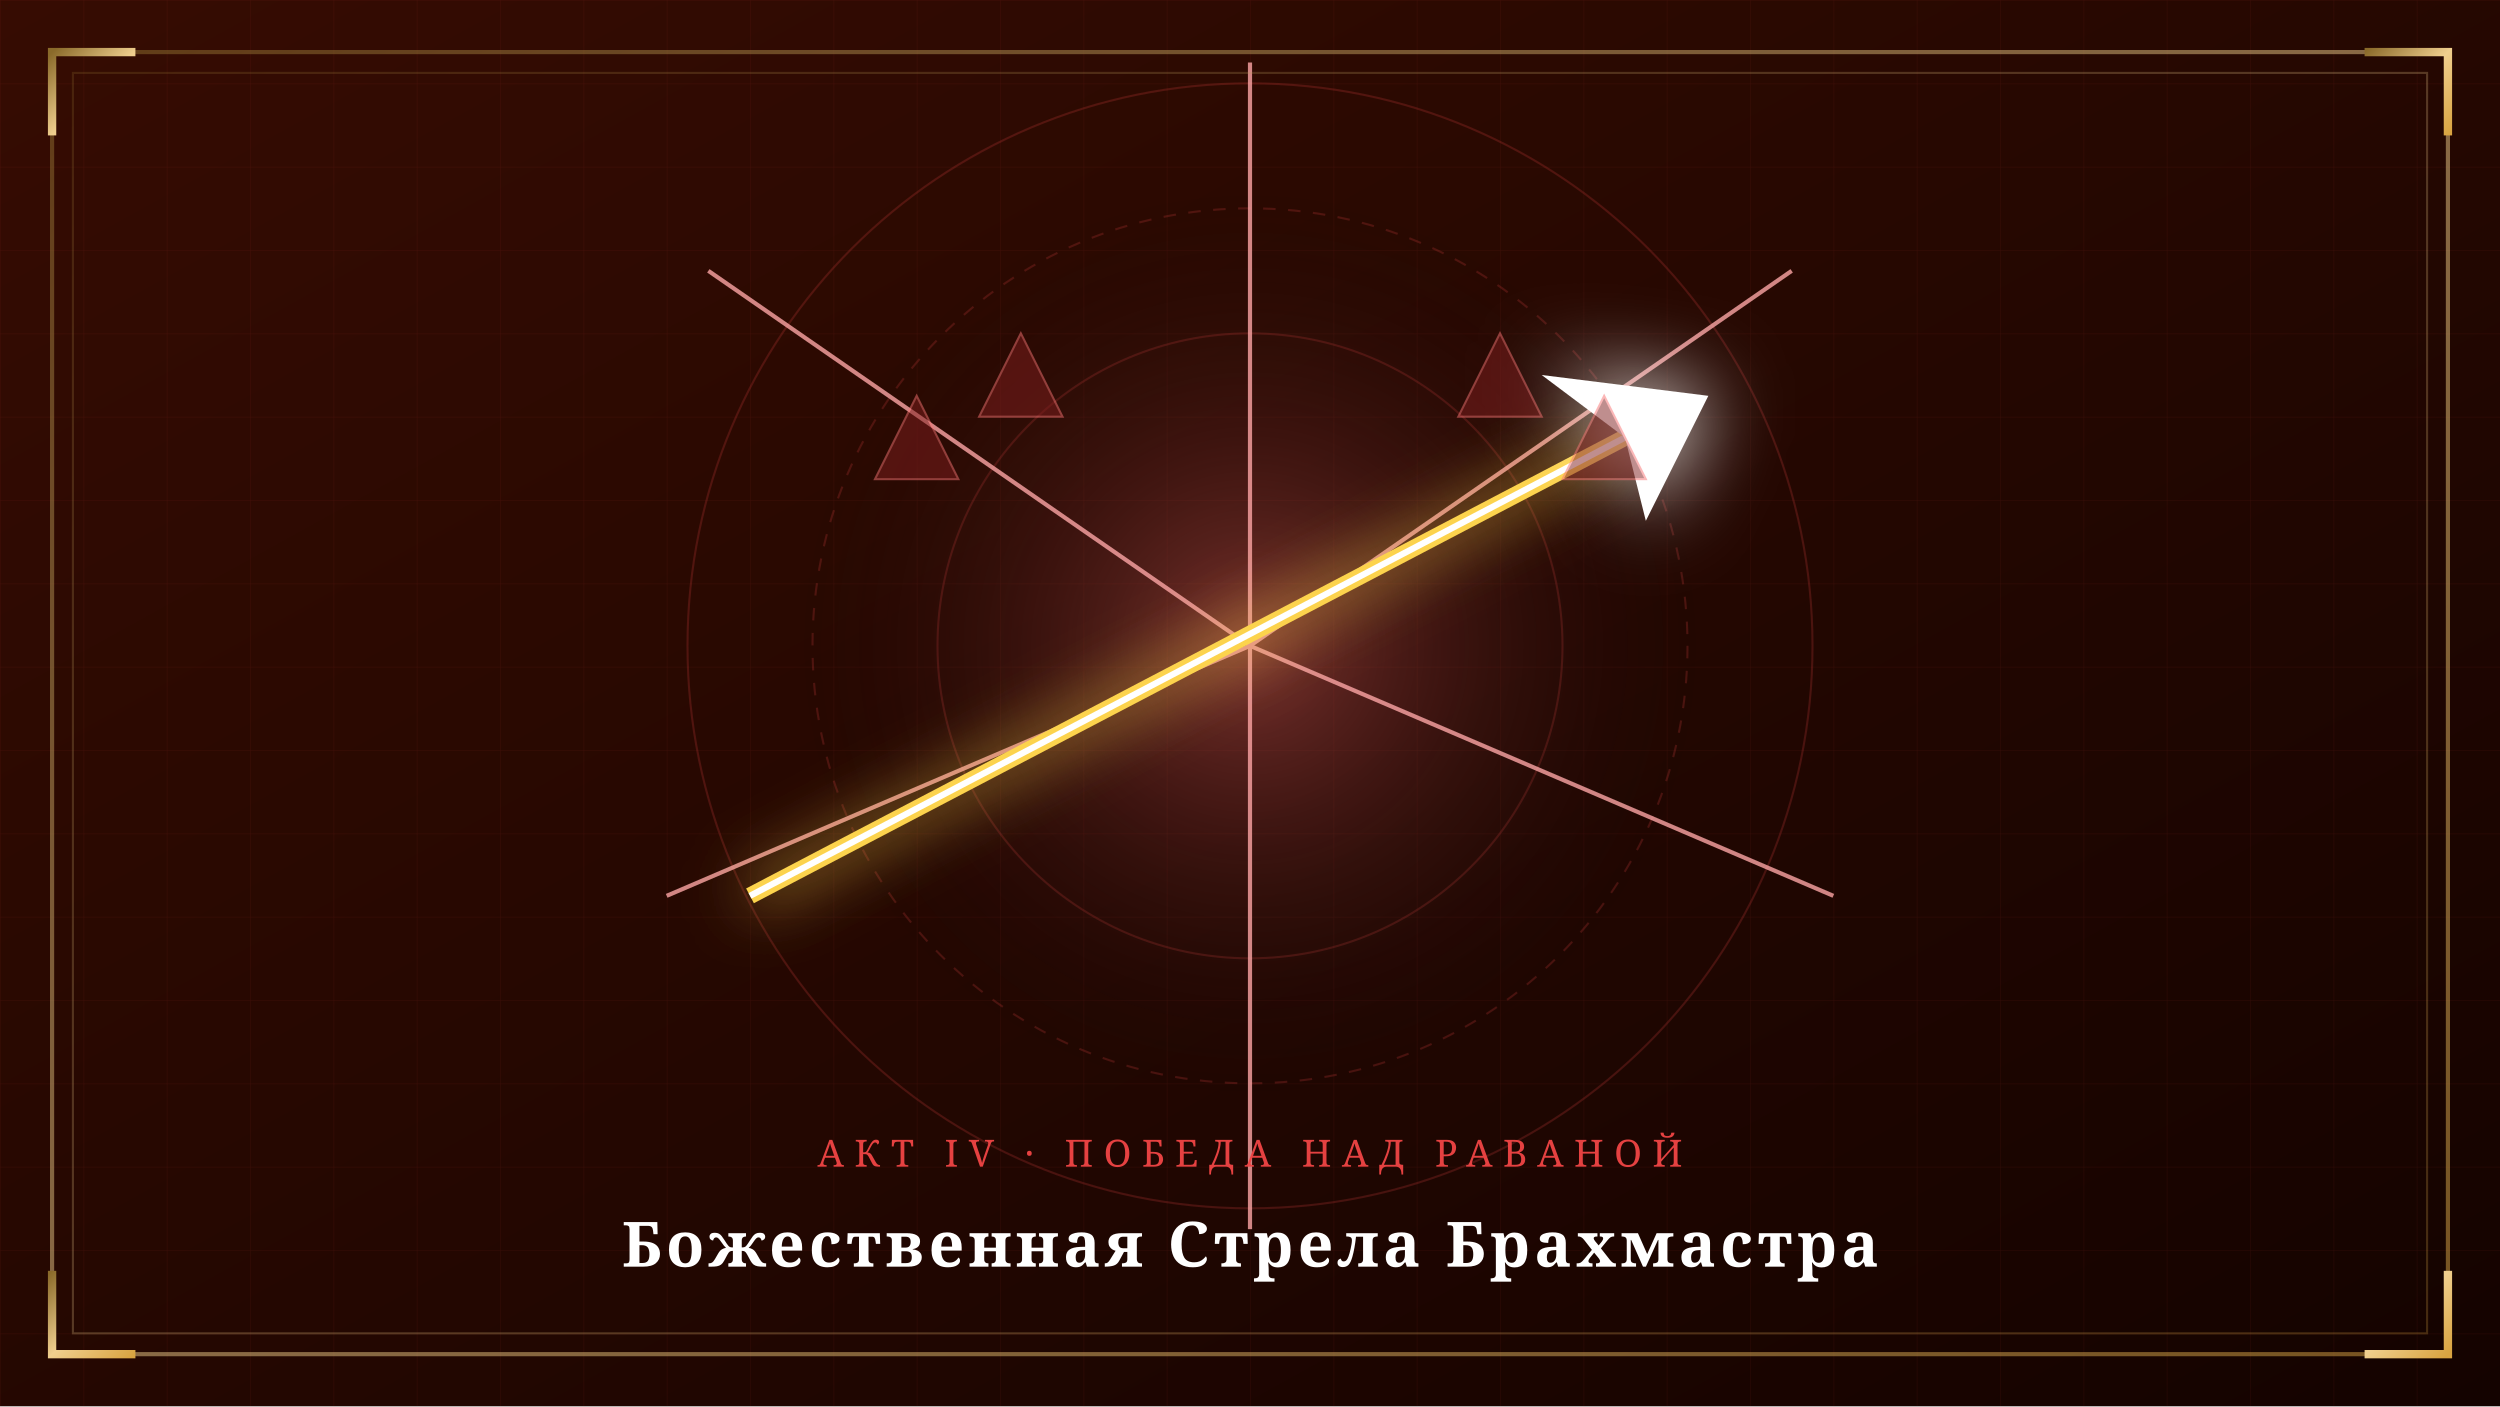
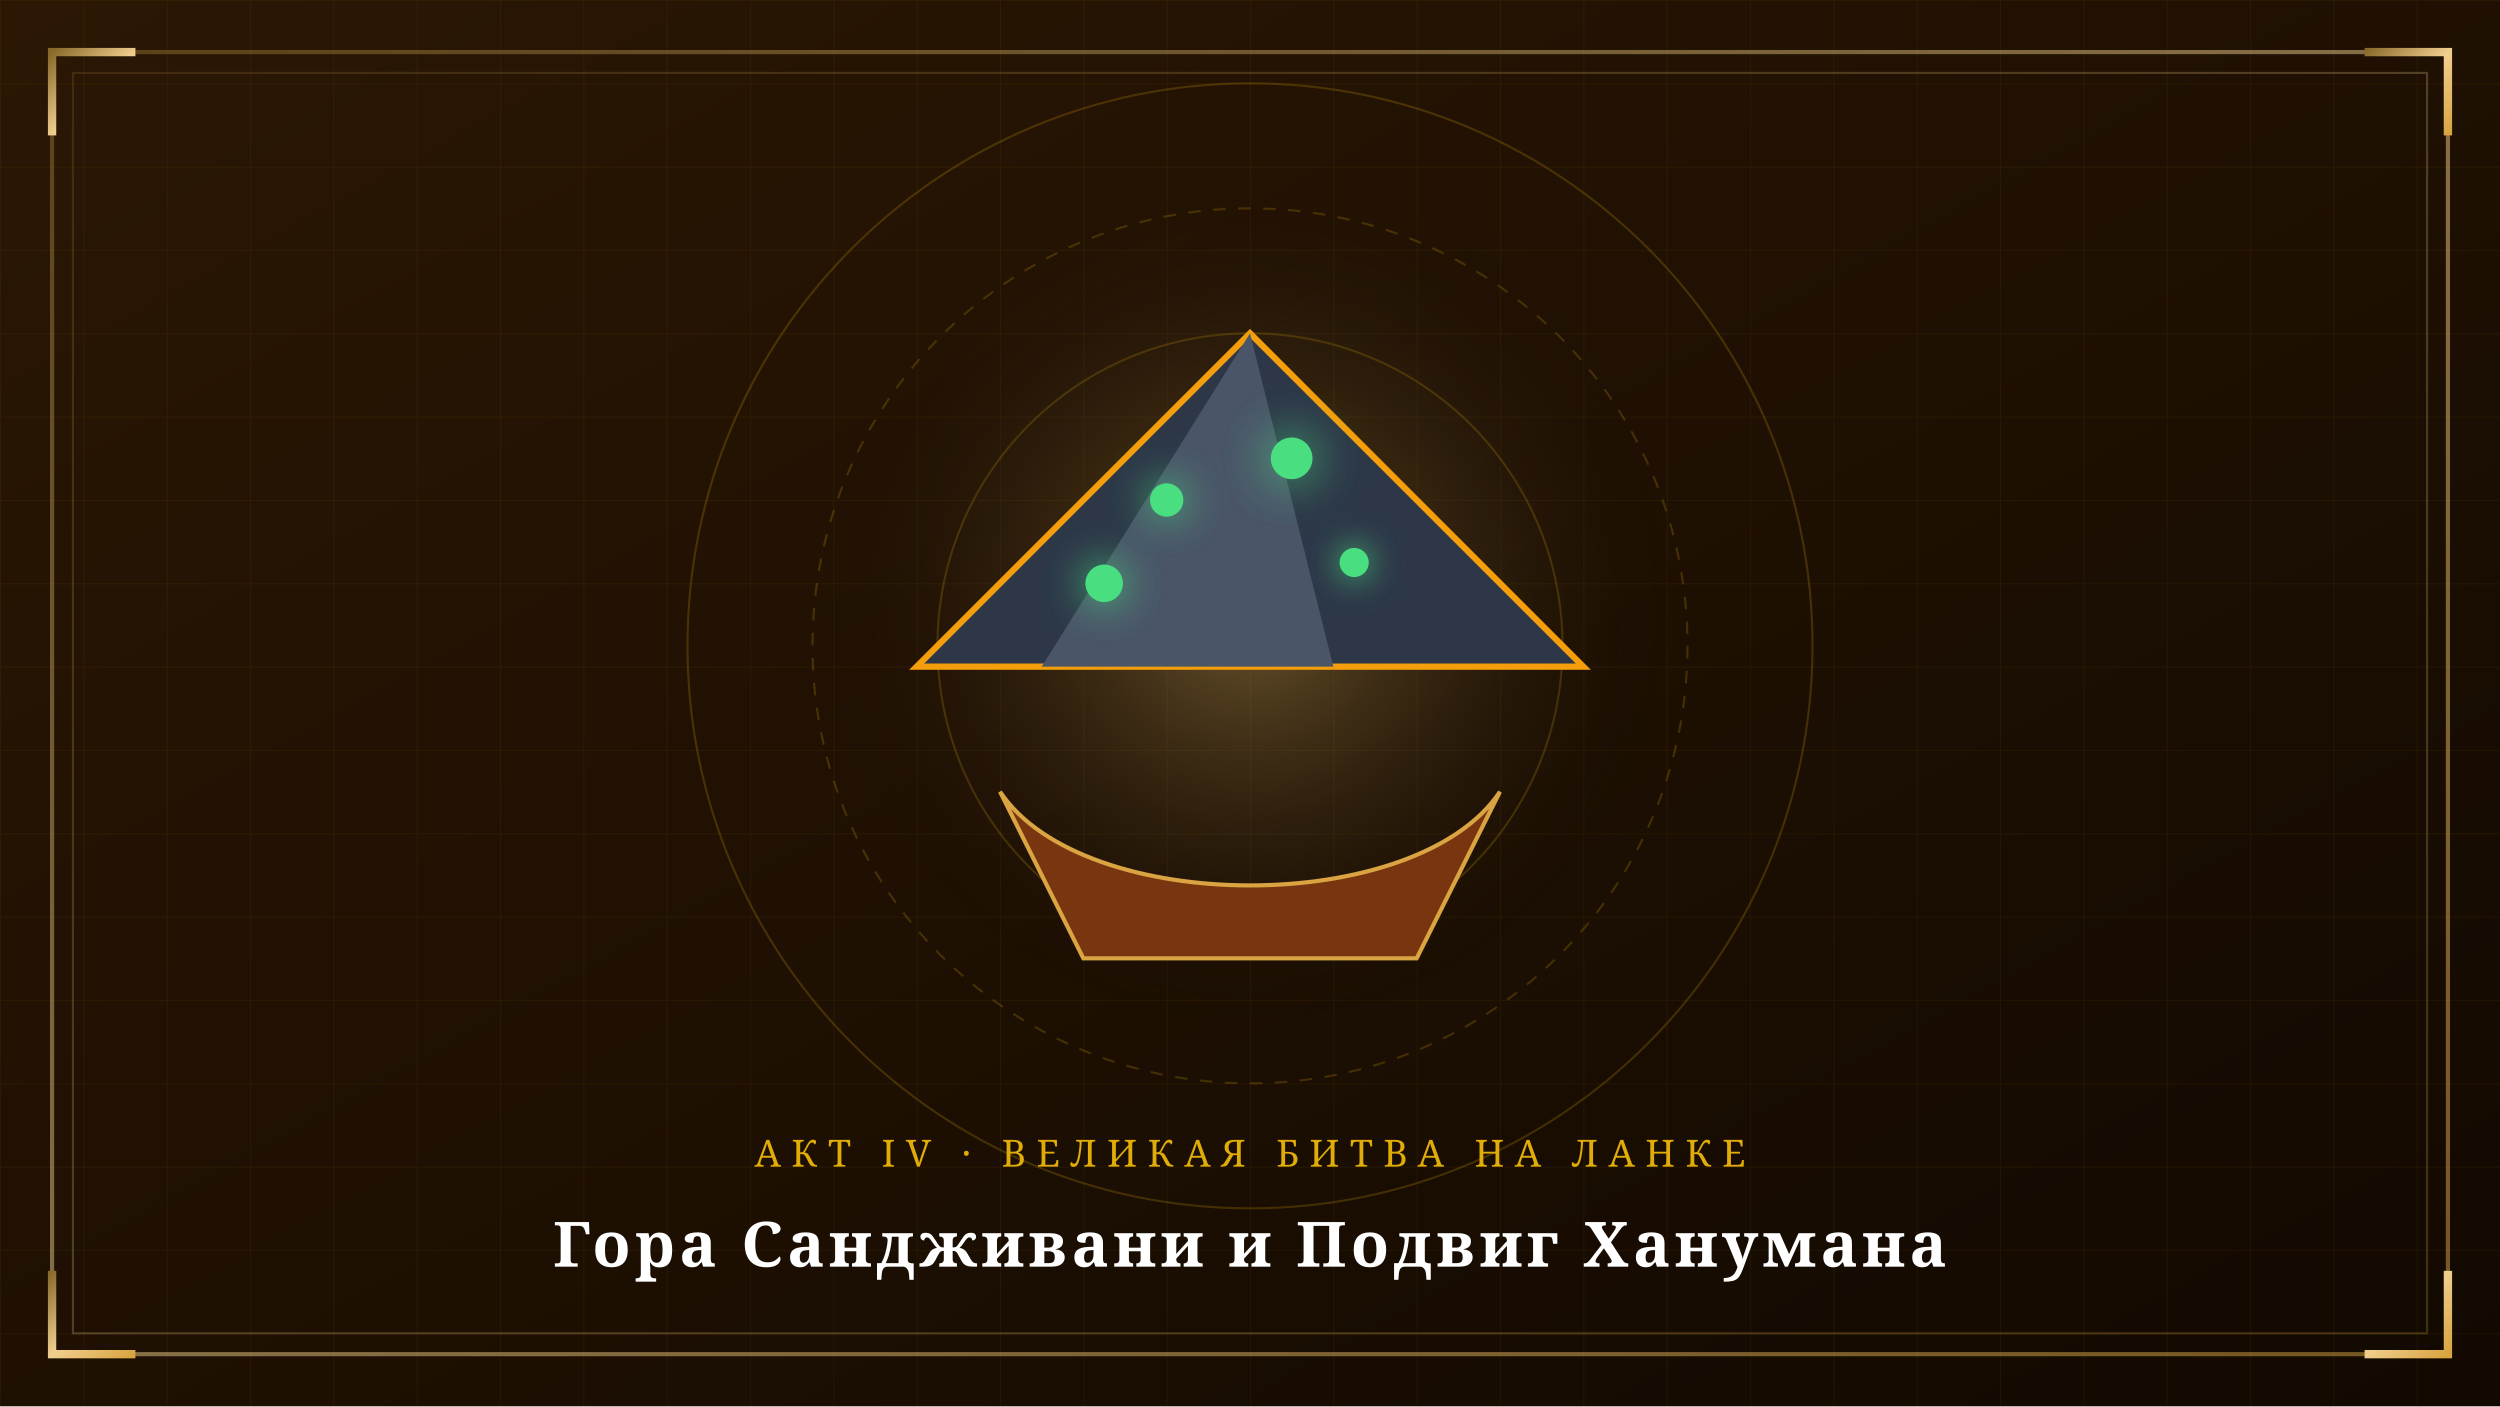
<svg xmlns="http://www.w3.org/2000/svg" viewBox="0 0 1200 675" width="1200" height="675">
  <defs>
    <linearGradient id="bgGrad" x1="0%" y1="0%" x2="100%" y2="100%">
-       <stop offset="0%" stop-color="#360c02" />
-       <stop offset="100%" stop-color="#140300" />
+       <stop offset="0%" stop-color="#2b1704" />
+       <stop offset="100%" stop-color="#120901" />
    </linearGradient>
    <radialGradient id="goldGlow" cx="50%" cy="50%" r="50%">
      <stop offset="0%" stop-color="#ffd880" stop-opacity="0.35" />
      <stop offset="100%" stop-color="#000000" stop-opacity="0" />
    </radialGradient>
    <radialGradient id="fireGlow" cx="50%" cy="50%" r="50%">
      <stop offset="0%" stop-color="#ff9900" stop-opacity="0.4" />
      <stop offset="100%" stop-color="#000000" stop-opacity="0" />
    </radialGradient>
    <radialGradient id="purpleGlow" cx="50%" cy="50%" r="50%">
      <stop offset="0%" stop-color="#c084fc" stop-opacity="0.35" />
      <stop offset="100%" stop-color="#000000" stop-opacity="0" />
    </radialGradient>
    <radialGradient id="blueGlow" cx="50%" cy="50%" r="50%">
      <stop offset="0%" stop-color="#38bdf8" stop-opacity="0.35" />
      <stop offset="100%" stop-color="#000000" stop-opacity="0" />
    </radialGradient>
    <radialGradient id="limeGlow" cx="50%" cy="50%" r="50%">
      <stop offset="0%" stop-color="#a3e635" stop-opacity="0.35" />
      <stop offset="100%" stop-color="#000000" stop-opacity="0" />
    </radialGradient>
    <radialGradient id="redGlow" cx="50%" cy="50%" r="50%">
      <stop offset="0%" stop-color="#f87171" stop-opacity="0.4" />
      <stop offset="100%" stop-color="#000000" stop-opacity="0" />
    </radialGradient>
    <linearGradient id="goldGrad" x1="0%" y1="0%" x2="100%" y2="100%">
      <stop offset="0%" stop-color="#8a6a2a" />
      <stop offset="50%" stop-color="#f0cf8e" />
      <stop offset="100%" stop-color="#d9a441" />
    </linearGradient>
    <linearGradient id="flameGrad" x1="0%" y1="100%" x2="0%" y2="0%">
      <stop offset="0%" stop-color="#dc2626" />
      <stop offset="50%" stop-color="#f97316" />
      <stop offset="100%" stop-color="#fef08a" />
    </linearGradient>
    <pattern id="gridPattern" width="40" height="40" patternUnits="userSpaceOnUse">
-       <path d="M 40 0 L 0 0 0 40" fill="none" stroke="#ef4444" stroke-width="0.5" stroke-opacity="0.1" />
+       <path d="M 40 0 L 0 0 0 40" fill="none" stroke="#eab308" stroke-width="0.5" stroke-opacity="0.1" />
    </pattern>
  </defs>
  <rect width="1200" height="675" fill="url(#bgGrad)" />
  <rect width="1200" height="675" fill="url(#gridPattern)" />
-   <g stroke="#ef4444" stroke-width="1" fill="none" opacity="0.2">
+   <g stroke="#eab308" stroke-width="1" fill="none" opacity="0.2">
    <circle cx="600" cy="310" r="270" />
    <circle cx="600" cy="310" r="210" stroke-dasharray="6 6" />
    <circle cx="600" cy="310" r="150" />
  </g>
  <g transform="translate(600, 310)">
-     <circle cx="0" cy="0" r="220" fill="url(#redGlow)" />
-     <g stroke="#fca5a5" stroke-width="2" opacity="0.8">
-       <line x1="0" y1="0" x2="-260" y2="-180" />
-       <line x1="0" y1="0" x2="260" y2="-180" />
-       <line x1="0" y1="0" x2="-280" y2="120" />
-       <line x1="0" y1="0" x2="280" y2="120" />
-       <line x1="0" y1="0" x2="0" y2="-280" />
-       <line x1="0" y1="0" x2="0" y2="280" />
+     <circle cx="0" cy="-20" r="210" fill="url(#goldGlow)" />
+     <g transform="translate(0, -50)">
+       <polygon points="-160,60 0,-100 160,60" fill="#2d3748" stroke="#f59e0b" stroke-width="3" />
+       <polygon points="-100,60 0,-100 40,60" fill="#4a5568" />
+       <circle cx="-40" cy="-20" r="8" fill="#4ade80" filter="drop-shadow(0 0 10px #4ade80)" />
+       <circle cx="20" cy="-40" r="10" fill="#4ade80" filter="drop-shadow(0 0 12px #4ade80)" />
+       <circle cx="50" cy="10" r="7" fill="#4ade80" filter="drop-shadow(0 0 8px #4ade80)" />
+       <circle cx="-70" cy="20" r="9" fill="#4ade80" filter="drop-shadow(0 0 10px #4ade80)" />
    </g>
-     <line x1="-240" y1="120" x2="180" y2="-100" stroke="#fcd34d" stroke-width="8" filter="drop-shadow(0 0 15px #fcd34d)" />
-     <line x1="-240" y1="120" x2="180" y2="-100" stroke="#ffffff" stroke-width="3" />
-     <polygon points="180,-100 140,-130 220,-120 190,-60" fill="#ffffff" filter="drop-shadow(0 0 20px #ffffff)" />
-     <g fill="#7f1d1d" opacity="0.5" stroke="#f87171" stroke-width="1">
-       <polygon points="-180,-80 -160,-120 -140,-80" />
-       <polygon points="-130,-110 -110,-150 -90,-110" />
-       <polygon points="100,-110 120,-150 140,-110" />
-       <polygon points="150,-80 170,-120 190,-80" />
-     </g>
+     <path d="M -120 70 C -80 130 80 130 120 70 L 80 150 L -80 150 Z" fill="#78350f" stroke="#d9a441" stroke-width="2" />
  </g>
  <rect x="25" y="25" width="1150" height="625" fill="none" stroke="url(#goldGrad)" stroke-width="2" stroke-opacity="0.5" />
  <rect x="35" y="35" width="1130" height="605" fill="none" stroke="url(#goldGrad)" stroke-width="1" stroke-opacity="0.25" />
  <path d="M 25 65 L 25 25 L 65 25" fill="none" stroke="url(#goldGrad)" stroke-width="4" />
  <path d="M 1175 65 L 1175 25 L 1135 25" fill="none" stroke="url(#goldGrad)" stroke-width="4" />
  <path d="M 25 610 L 25 650 L 65 650" fill="none" stroke="url(#goldGrad)" stroke-width="4" />
  <path d="M 1175 610 L 1175 650 L 1135 650" fill="none" stroke="url(#goldGrad)" stroke-width="4" />
-   <text x="600" y="560" text-anchor="middle" font-family="'Georgia', serif" font-size="18" fill="#ef4444" letter-spacing="5" opacity="0.95">АКТ IV · ПОБЕДА НАД РАВАНОЙ</text>
-   <text x="600" y="608" text-anchor="middle" font-family="'Georgia', serif" font-size="30" font-weight="bold" fill="#ffffff" letter-spacing="2">Божественная Стрела Брахмастра</text>
+   <text x="600" y="560" text-anchor="middle" font-family="'Georgia', serif" font-size="18" fill="#eab308" letter-spacing="5" opacity="0.95">АКТ IV · ВЕЛИКАЯ БИТВА НА ЛАНКЕ</text>
+   <text x="600" y="608" text-anchor="middle" font-family="'Georgia', serif" font-size="30" font-weight="bold" fill="#ffffff" letter-spacing="2">Гора Сандживани и Подвиг Ханумана</text>
</svg>
